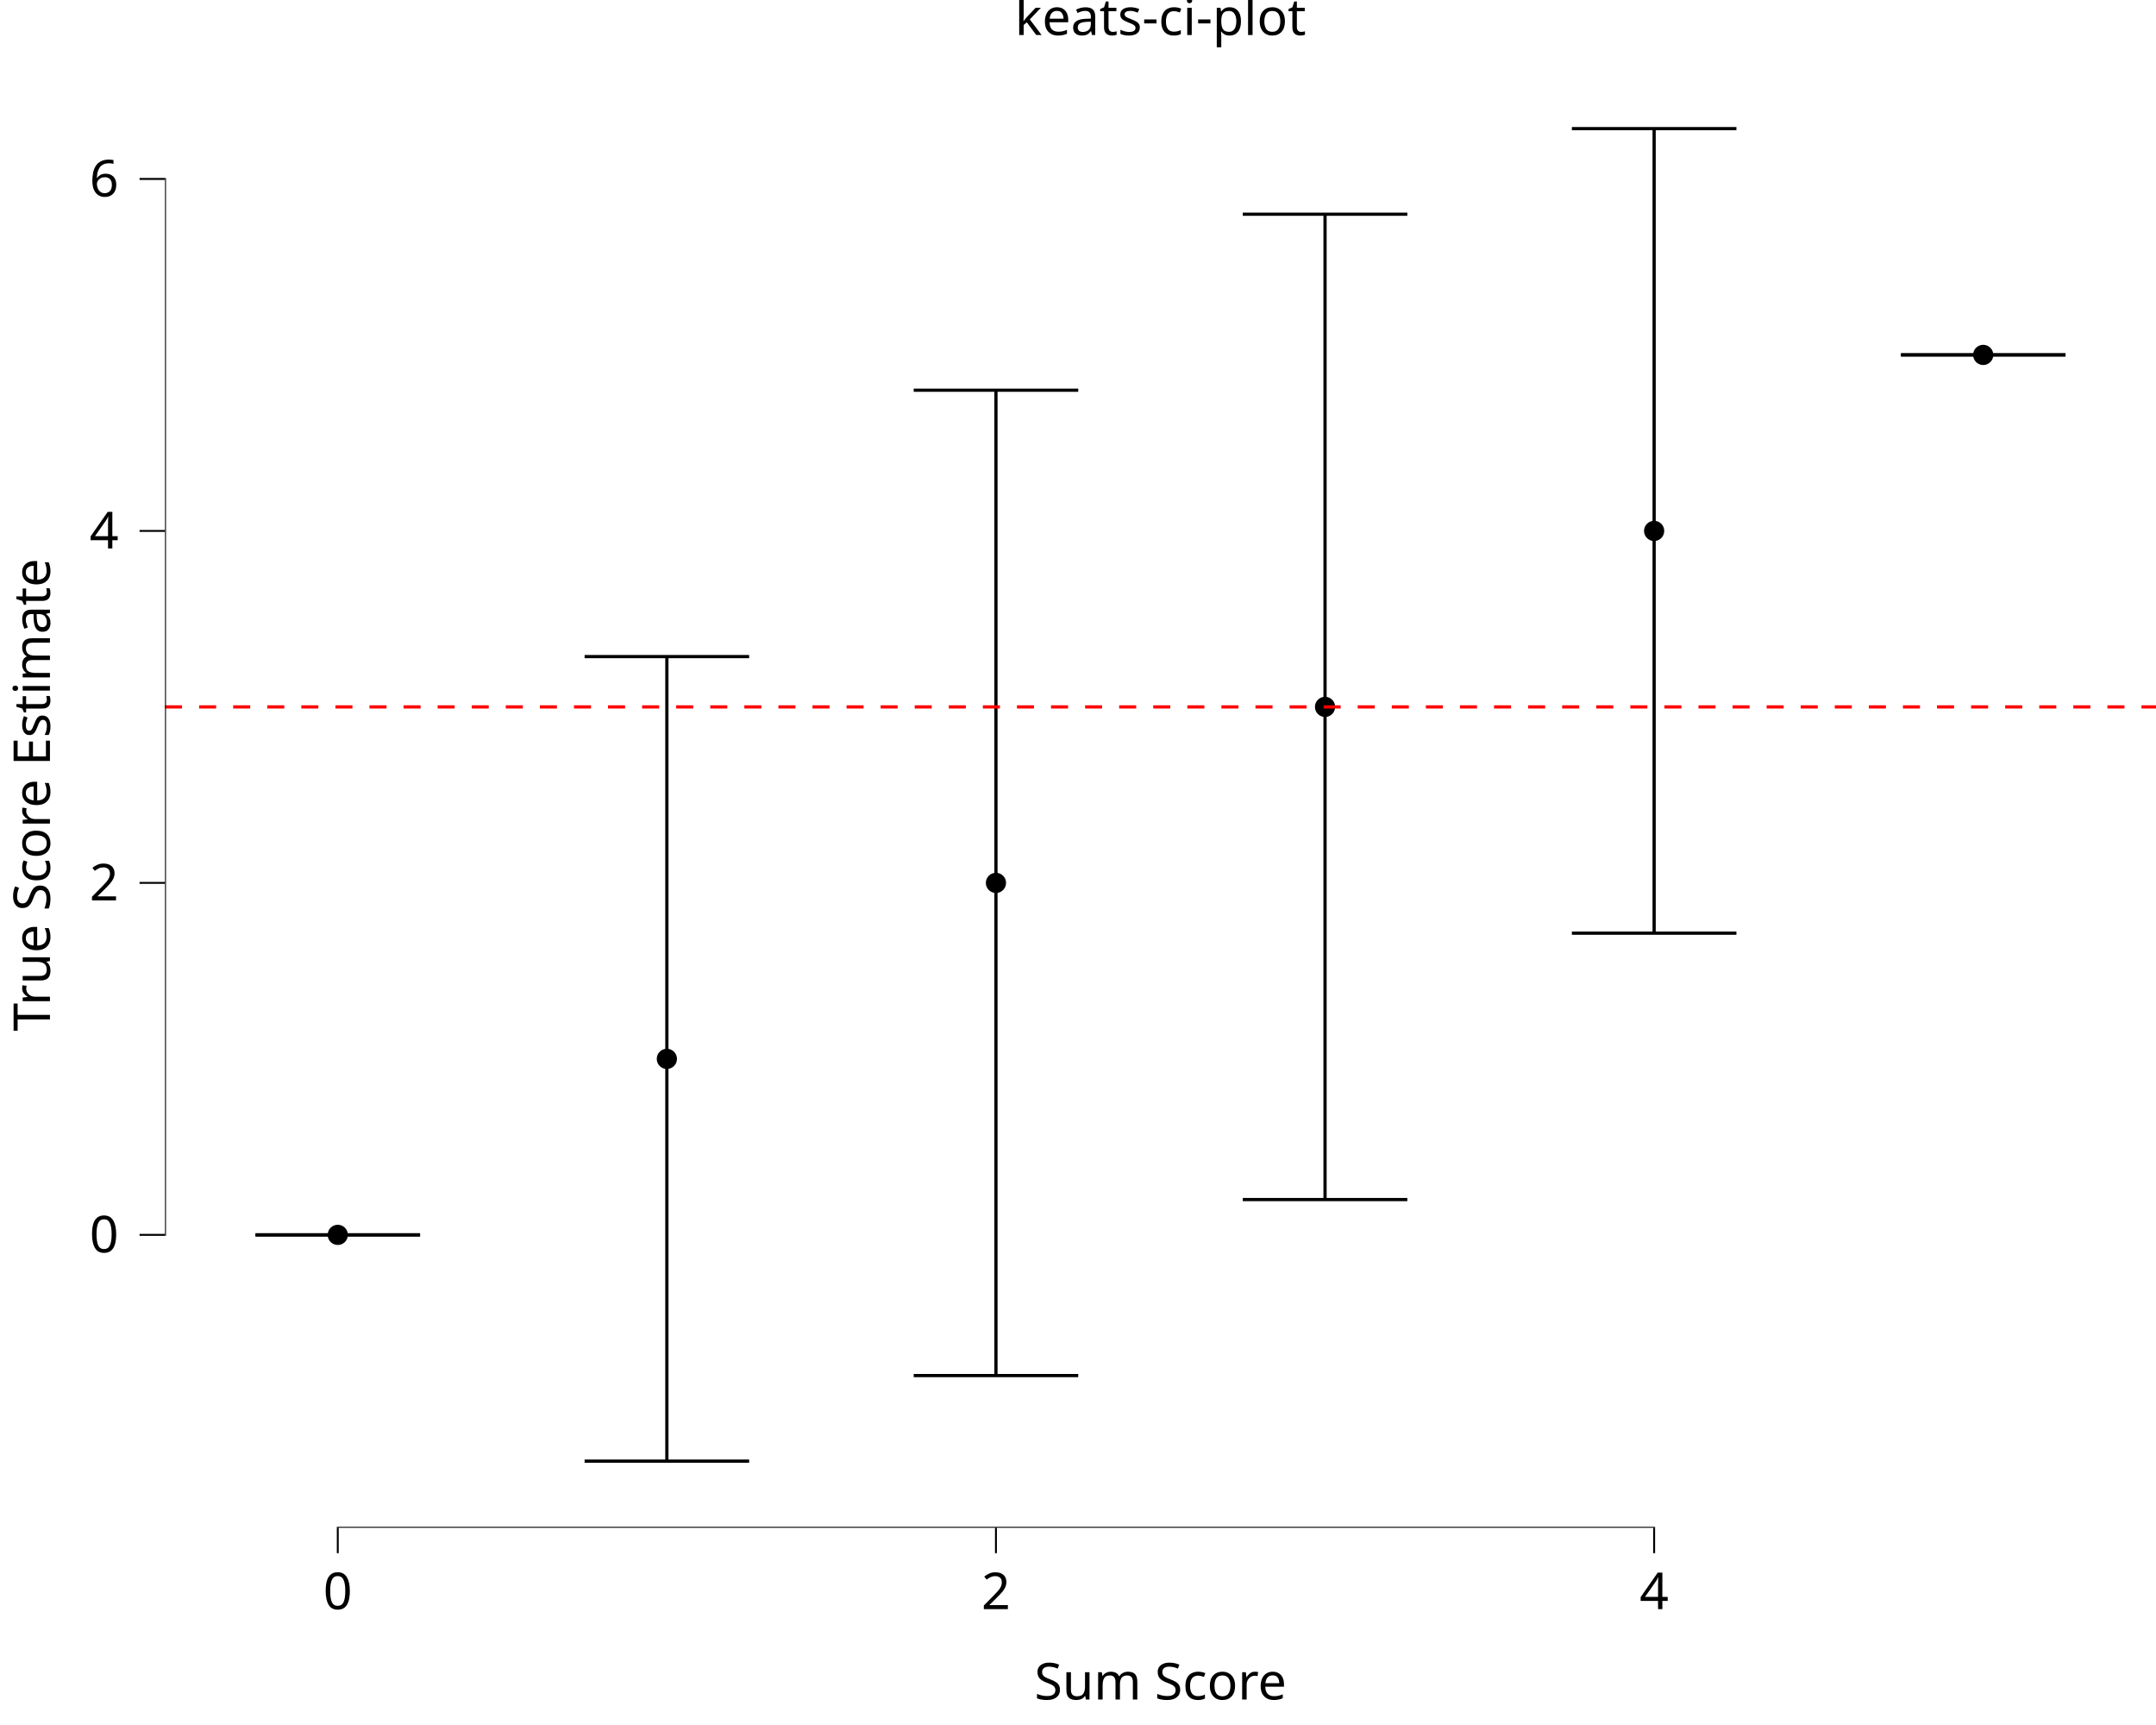
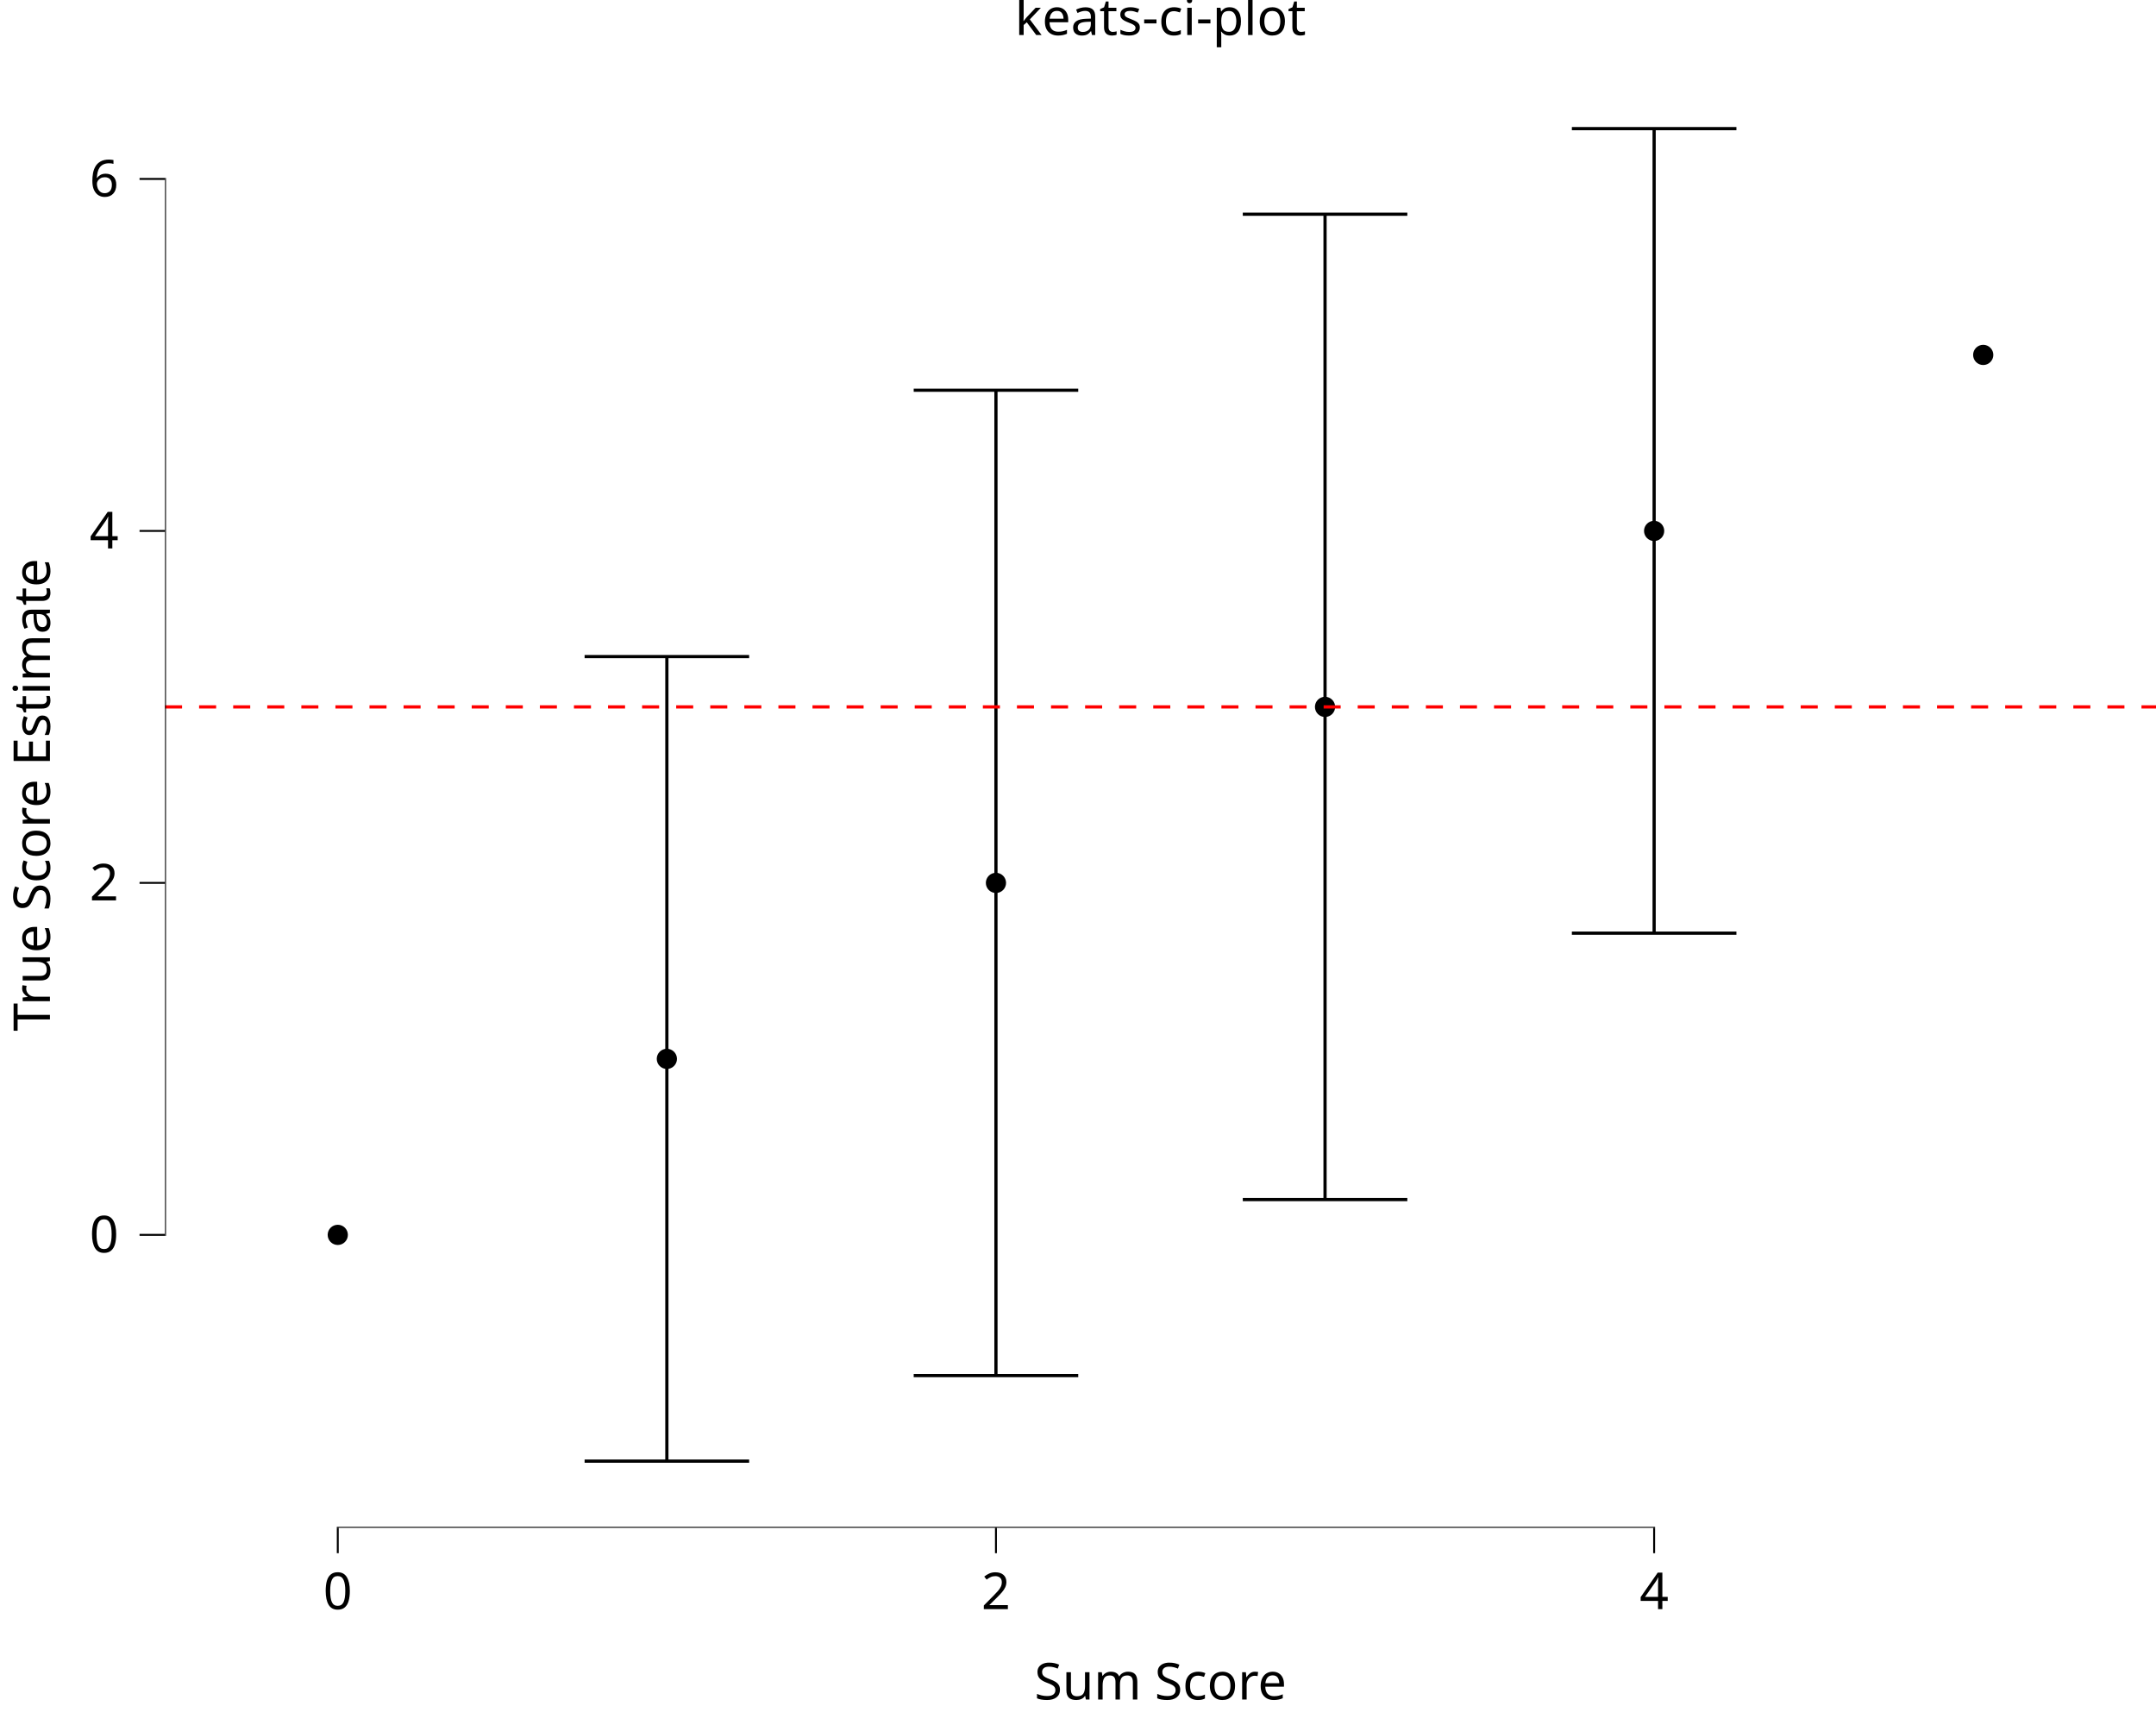
<svg xmlns="http://www.w3.org/2000/svg" class="svglite" data-engine-version="2.0" width="720.00pt" height="576.00pt" viewBox="0 0 720.00 576.00">
  <defs>
    <style type="text/css">
    .svglite line, .svglite polyline, .svglite polygon, .svglite path, .svglite rect, .svglite circle {
      fill: none;
      stroke: #000000;
      stroke-linecap: round;
      stroke-linejoin: round;
      stroke-miterlimit: 10.00;
    }
  </style>
  </defs>
  <rect width="100%" height="100%" style="stroke: none; fill: #FFFFFF;" />
  <defs>
    <clipPath id="cpMC4wMHw3MjAuMDB8MC4wMHw1NzYuMDA=">
      <rect x="0.00" y="0.00" width="720.00" height="576.00" />
    </clipPath>
  </defs>
  <g clip-path="url(#cpMC4wMHw3MjAuMDB8MC4wMHw1NzYuMDA=)">
    <rect x="0.00" y="0.00" width="720.00" height="576.00" style="stroke-width: 10.67; stroke: none;" />
  </g>
  <defs>
    <clipPath id="cpNTUuMTF8NzIwLjAwfDIwLjcxfDUxMC4xNA==">
      <rect x="55.11" y="20.71" width="664.89" height="489.43" />
    </clipPath>
  </defs>
  <g clip-path="url(#cpNTUuMTF8NzIwLjAwfDIwLjcxfDUxMC4xNA==)">
    <rect x="55.11" y="20.71" width="664.89" height="489.43" style="stroke-width: 10.67; stroke: none;" />
    <circle cx="112.80" cy="412.34" r="3.02" style="stroke-width: 0.71; fill: #000000;" />
    <circle cx="222.70" cy="353.57" r="3.02" style="stroke-width: 0.71; fill: #000000;" />
    <circle cx="332.60" cy="294.81" r="3.02" style="stroke-width: 0.71; fill: #000000;" />
    <circle cx="442.50" cy="236.04" r="3.02" style="stroke-width: 0.71; fill: #000000;" />
    <circle cx="552.40" cy="177.28" r="3.02" style="stroke-width: 0.71; fill: #000000;" />
    <circle cx="662.30" cy="118.51" r="3.02" style="stroke-width: 0.71; fill: #000000;" />
-     <polyline points="85.33,412.34 140.28,412.34 " style="stroke-width: 1.07; stroke-linecap: butt;" />
-     <polyline points="112.80,412.34 112.80,412.34 " style="stroke-width: 1.07; stroke-linecap: butt;" />
-     <polyline points="85.33,412.34 140.28,412.34 " style="stroke-width: 1.07; stroke-linecap: butt;" />
    <polyline points="195.23,219.25 250.18,219.25 " style="stroke-width: 1.07; stroke-linecap: butt;" />
    <polyline points="222.70,219.25 222.70,487.89 " style="stroke-width: 1.07; stroke-linecap: butt;" />
    <polyline points="195.23,487.89 250.18,487.89 " style="stroke-width: 1.07; stroke-linecap: butt;" />
    <polyline points="305.13,130.30 360.08,130.30 " style="stroke-width: 1.07; stroke-linecap: butt;" />
    <polyline points="332.60,130.30 332.60,459.32 " style="stroke-width: 1.07; stroke-linecap: butt;" />
    <polyline points="305.13,459.32 360.08,459.32 " style="stroke-width: 1.07; stroke-linecap: butt;" />
    <polyline points="415.03,71.53 469.98,71.53 " style="stroke-width: 1.07; stroke-linecap: butt;" />
    <polyline points="442.50,71.53 442.50,400.55 " style="stroke-width: 1.07; stroke-linecap: butt;" />
    <polyline points="415.03,400.55 469.98,400.55 " style="stroke-width: 1.07; stroke-linecap: butt;" />
    <polyline points="524.93,42.95 579.88,42.95 " style="stroke-width: 1.07; stroke-linecap: butt;" />
    <polyline points="552.40,42.95 552.40,311.60 " style="stroke-width: 1.07; stroke-linecap: butt;" />
    <polyline points="524.93,311.60 579.88,311.60 " style="stroke-width: 1.07; stroke-linecap: butt;" />
-     <polyline points="634.83,118.51 689.78,118.51 " style="stroke-width: 1.07; stroke-linecap: butt;" />
-     <polyline points="662.30,118.51 662.30,118.51 " style="stroke-width: 1.07; stroke-linecap: butt;" />
-     <polyline points="634.83,118.51 689.78,118.51 " style="stroke-width: 1.07; stroke-linecap: butt;" />
    <line x1="55.11" y1="236.04" x2="720.00" y2="236.04" style="stroke-width: 1.07; stroke: #FF0000; stroke-dasharray: 5.69,5.69; stroke-linecap: butt;" />
    <line x1="112.48" y1="510.14" x2="552.72" y2="510.14" style="stroke-width: 0.64; stroke-linecap: butt;" />
    <line x1="55.11" y1="412.66" x2="55.11" y2="59.43" style="stroke-width: 0.64; stroke-linecap: butt;" />
    <rect x="55.11" y="20.71" width="664.89" height="489.43" style="stroke-width: 0.00; stroke: none;" />
  </g>
  <g clip-path="url(#cpMC4wMHw3MjAuMDB8MC4wMHw1NzYuMDA=)">
    <polyline points="55.11,510.14 55.11,20.71 " style="stroke-width: 0.00; stroke: none; stroke-linecap: butt;" />
    <text x="39.63" y="418.19" text-anchor="end" style="font-size: 17.00px; font-family: sans;" textLength="9.46px" lengthAdjust="spacingAndGlyphs">0</text>
    <text x="39.63" y="300.66" text-anchor="end" style="font-size: 17.00px; font-family: sans;" textLength="9.46px" lengthAdjust="spacingAndGlyphs">2</text>
    <text x="39.63" y="183.13" text-anchor="end" style="font-size: 17.00px; font-family: sans;" textLength="9.46px" lengthAdjust="spacingAndGlyphs">4</text>
    <text x="39.63" y="65.60" text-anchor="end" style="font-size: 17.00px; font-family: sans;" textLength="9.46px" lengthAdjust="spacingAndGlyphs">6</text>
    <polyline points="46.60,412.34 55.11,412.34 " style="stroke-width: 0.64; stroke-linecap: butt;" />
    <polyline points="46.60,294.81 55.11,294.81 " style="stroke-width: 0.64; stroke-linecap: butt;" />
    <polyline points="46.60,177.28 55.11,177.28 " style="stroke-width: 0.64; stroke-linecap: butt;" />
    <polyline points="46.60,59.75 55.11,59.75 " style="stroke-width: 0.64; stroke-linecap: butt;" />
    <polyline points="55.11,510.14 720.00,510.14 " style="stroke-width: 0.00; stroke: none; stroke-linecap: butt;" />
    <polyline points="112.80,518.64 112.80,510.14 " style="stroke-width: 0.64; stroke-linecap: butt;" />
    <polyline points="332.60,518.64 332.60,510.14 " style="stroke-width: 0.64; stroke-linecap: butt;" />
    <polyline points="552.40,518.64 552.40,510.14 " style="stroke-width: 0.64; stroke-linecap: butt;" />
    <text x="112.80" y="537.32" text-anchor="middle" style="font-size: 17.00px; font-family: sans;" textLength="9.46px" lengthAdjust="spacingAndGlyphs">0</text>
    <text x="332.60" y="537.32" text-anchor="middle" style="font-size: 17.00px; font-family: sans;" textLength="9.46px" lengthAdjust="spacingAndGlyphs">2</text>
    <text x="552.40" y="537.32" text-anchor="middle" style="font-size: 17.00px; font-family: sans;" textLength="9.46px" lengthAdjust="spacingAndGlyphs">4</text>
    <text x="387.55" y="567.49" text-anchor="middle" style="font-size: 17.00px; font-family: sans;" textLength="84.11px" lengthAdjust="spacingAndGlyphs">Sum Score</text>
    <text transform="translate(16.68,265.42) rotate(-90)" text-anchor="middle" style="font-size: 17.00px; font-family: sans;" textLength="154.97px" lengthAdjust="spacingAndGlyphs">True Score Estimate</text>
    <text x="387.55" y="11.70" text-anchor="middle" style="font-size: 17.00px; font-family: sans;" textLength="91.66px" lengthAdjust="spacingAndGlyphs">keats-ci-plot</text>
  </g>
</svg>
